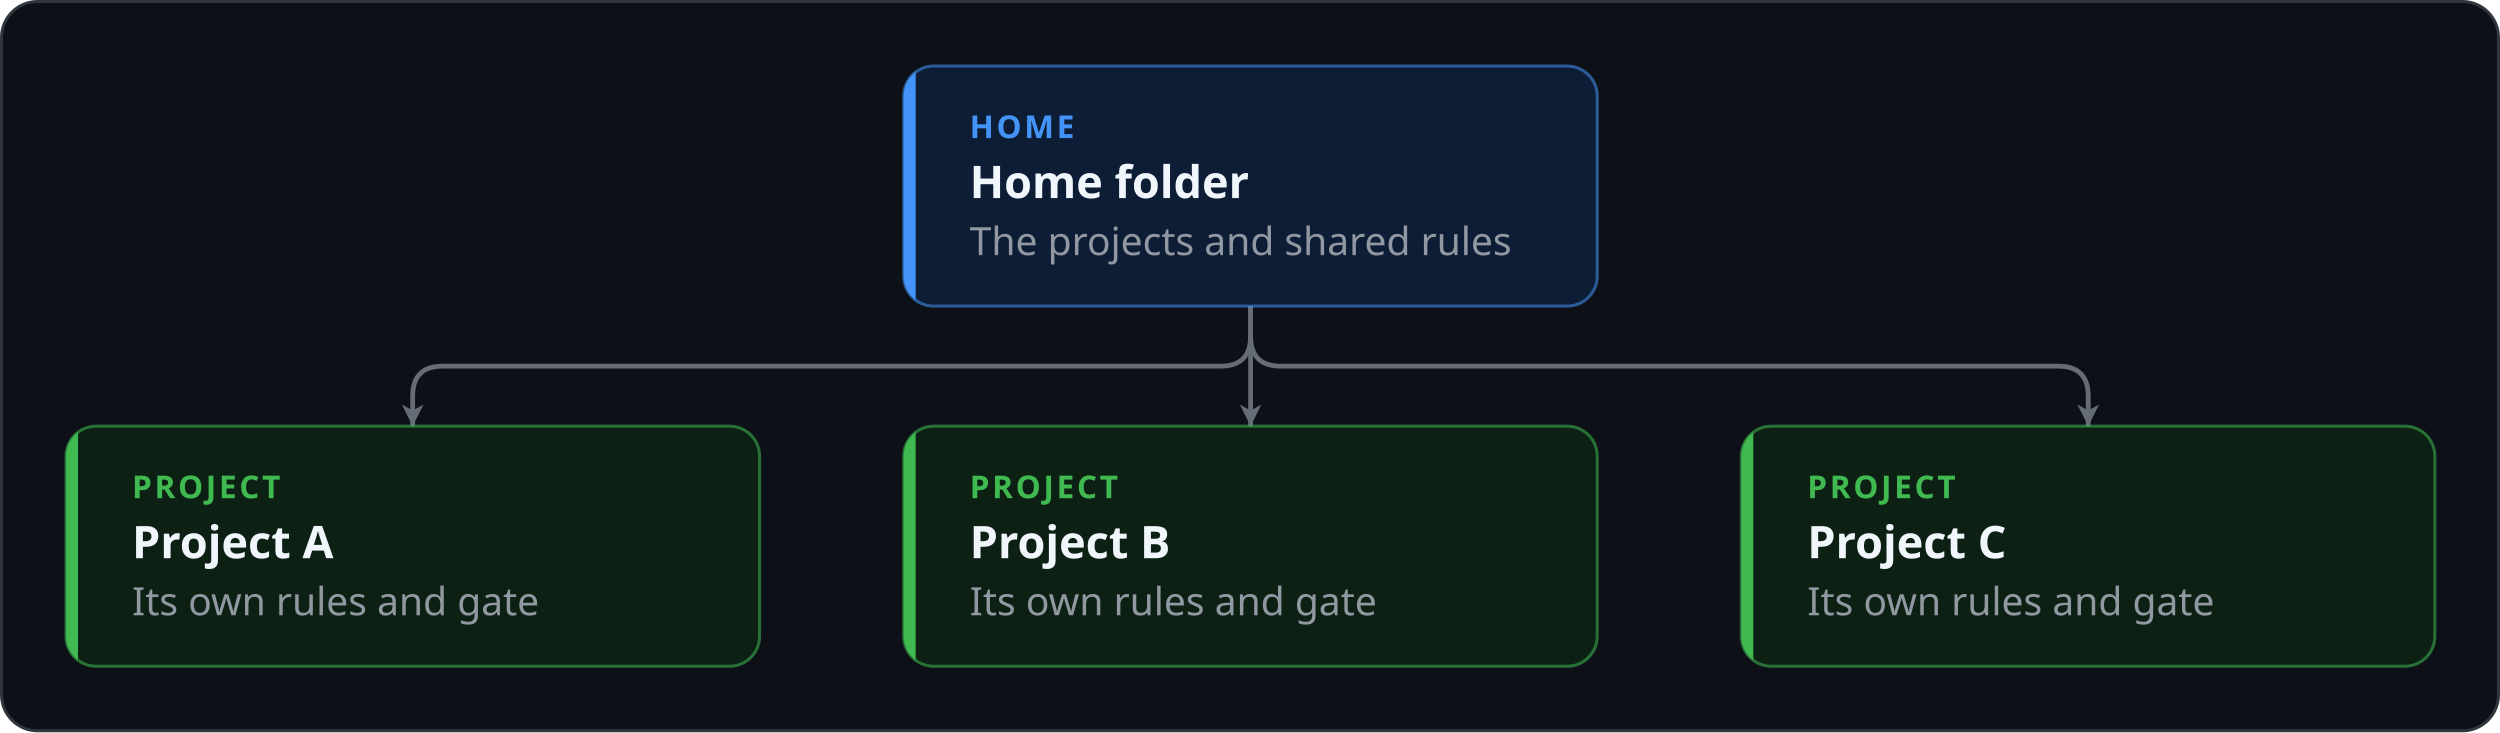
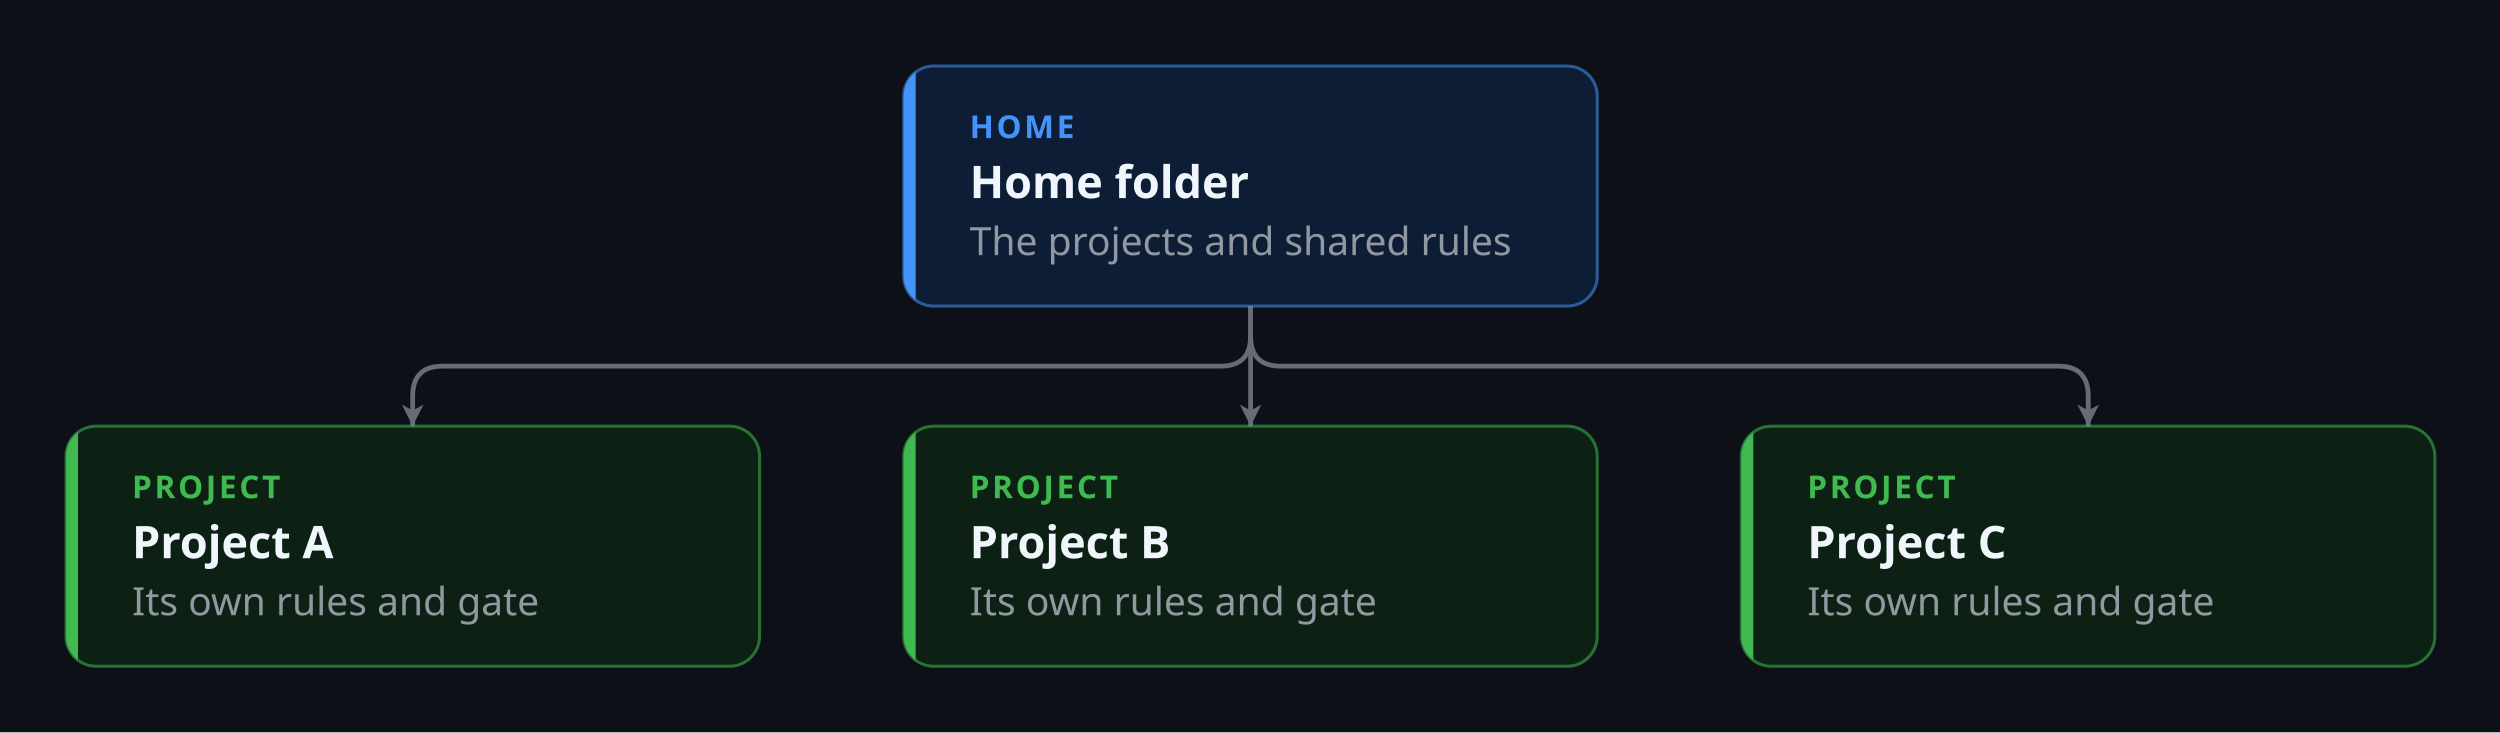
<svg xmlns="http://www.w3.org/2000/svg" viewBox="-22 -22 833 244" width="833" height="244" role="img" aria-labelledby="title desc" font-family="-apple-system, BlinkMacSystemFont, 'Segoe UI', 'Noto Sans', Helvetica, Arial, sans-serif">
  <defs>
    <marker id="arrow-plain" viewBox="0 0 10 10" refX="9" refY="5" markerWidth="9" markerHeight="9" markerUnits="userSpaceOnUse" orient="auto-start-reverse">
      <path d="M1,1 L9,5 L1,9 L3.2,5 z" fill="#656c76" />
    </marker>
    <marker id="arrow-fail" viewBox="0 0 10 10" refX="9" refY="5" markerWidth="9" markerHeight="9" markerUnits="userSpaceOnUse" orient="auto-start-reverse">
      <path d="M1,1 L9,5 L1,9 L3.2,5 z" fill="#f85149" />
    </marker>
    <marker id="arrow-pass" viewBox="0 0 10 10" refX="9" refY="5" markerWidth="9" markerHeight="9" markerUnits="userSpaceOnUse" orient="auto-start-reverse">
      <path d="M1,1 L9,5 L1,9 L3.2,5 z" fill="#3fb950" />
    </marker>
  </defs>
-   <rect x="-21.5" y="-21.5" width="832" height="243" rx="12" fill="#0d1117" stroke="#30363d" />
+   <rect x="-22" y="-22" width="833" height="244" fill="#0d1117" />
  <path d="M394.7,80.0 L394.7,90.0 Q394.7,100.0 384.7,100.0 L125.5,100.0 Q115.5,100.0 115.5,110.0 L115.5,120.0" fill="none" stroke="#656c76" stroke-width="1.6" stroke-linecap="round" stroke-linejoin="round" marker-end="url(#arrow-plain)" />
  <path d="M394.7,80.0 L394.7,120.0" fill="none" stroke="#656c76" stroke-width="1.6" stroke-linecap="round" stroke-linejoin="round" marker-end="url(#arrow-plain)" />
  <path d="M394.7,80.0 L394.7,90.0 Q394.7,100.0 404.7,100.0 L663.8,100.0 Q673.8,100.0 673.8,110.0 L673.8,120.0" fill="none" stroke="#656c76" stroke-width="1.6" stroke-linecap="round" stroke-linejoin="round" marker-end="url(#arrow-plain)" />
  <rect x="279.1" y="0.0" width="231.1" height="80.0" rx="10" fill="#0d1d35" stroke="#4493f8" stroke-opacity="0.55" stroke-width="1" />
  <clipPath id="clip0">
    <rect x="279.1" y="0.0" width="231.1" height="80.0" rx="10" />
  </clipPath>
  <rect x="279.1" y="0.0" width="4" height="80.0" fill="#4493f8" clip-path="url(#clip0)" />
  <text x="301.1" y="24.0" font-size="10.5" font-weight="700" letter-spacing="0.9" fill="#4493f8">HOME</text>
  <text x="301.1" y="44.0" font-size="15" font-weight="600" fill="#f0f6fc">Home folder</text>
  <text x="301.1" y="63.0" font-size="13" fill="#9198a1">The projects and shared rules</text>
  <rect x="0.0" y="120.0" width="231.1" height="80.0" rx="10" fill="#0c2114" stroke="#3fb950" stroke-opacity="0.55" stroke-width="1" />
  <clipPath id="clip1">
    <rect x="0.0" y="120.0" width="231.1" height="80.0" rx="10" />
  </clipPath>
  <rect x="0.0" y="120.0" width="4" height="80.0" fill="#3fb950" clip-path="url(#clip1)" />
  <text x="22.0" y="144.0" font-size="10.5" font-weight="700" letter-spacing="0.9" fill="#3fb950">PROJECT</text>
  <text x="22.0" y="164.0" font-size="15" font-weight="600" fill="#f0f6fc">Project A</text>
  <text x="22.0" y="183.0" font-size="13" fill="#9198a1">Its own rules and gate</text>
  <rect x="279.1" y="120.0" width="231.1" height="80.0" rx="10" fill="#0c2114" stroke="#3fb950" stroke-opacity="0.55" stroke-width="1" />
  <clipPath id="clip2">
    <rect x="279.1" y="120.0" width="231.1" height="80.0" rx="10" />
  </clipPath>
  <rect x="279.1" y="120.0" width="4" height="80.0" fill="#3fb950" clip-path="url(#clip2)" />
  <text x="301.1" y="144.0" font-size="10.5" font-weight="700" letter-spacing="0.9" fill="#3fb950">PROJECT</text>
  <text x="301.1" y="164.0" font-size="15" font-weight="600" fill="#f0f6fc">Project B</text>
  <text x="301.1" y="183.0" font-size="13" fill="#9198a1">Its own rules and gate</text>
  <rect x="558.2" y="120.0" width="231.1" height="80.0" rx="10" fill="#0c2114" stroke="#3fb950" stroke-opacity="0.55" stroke-width="1" />
  <clipPath id="clip3">
    <rect x="558.2" y="120.0" width="231.1" height="80.0" rx="10" />
  </clipPath>
  <rect x="558.2" y="120.0" width="4" height="80.0" fill="#3fb950" clip-path="url(#clip3)" />
  <text x="580.2" y="144.0" font-size="10.5" font-weight="700" letter-spacing="0.9" fill="#3fb950">PROJECT</text>
  <text x="580.2" y="164.0" font-size="15" font-weight="600" fill="#f0f6fc">Project C</text>
  <text x="580.2" y="183.0" font-size="13" fill="#9198a1">Its own rules and gate</text>
</svg>
